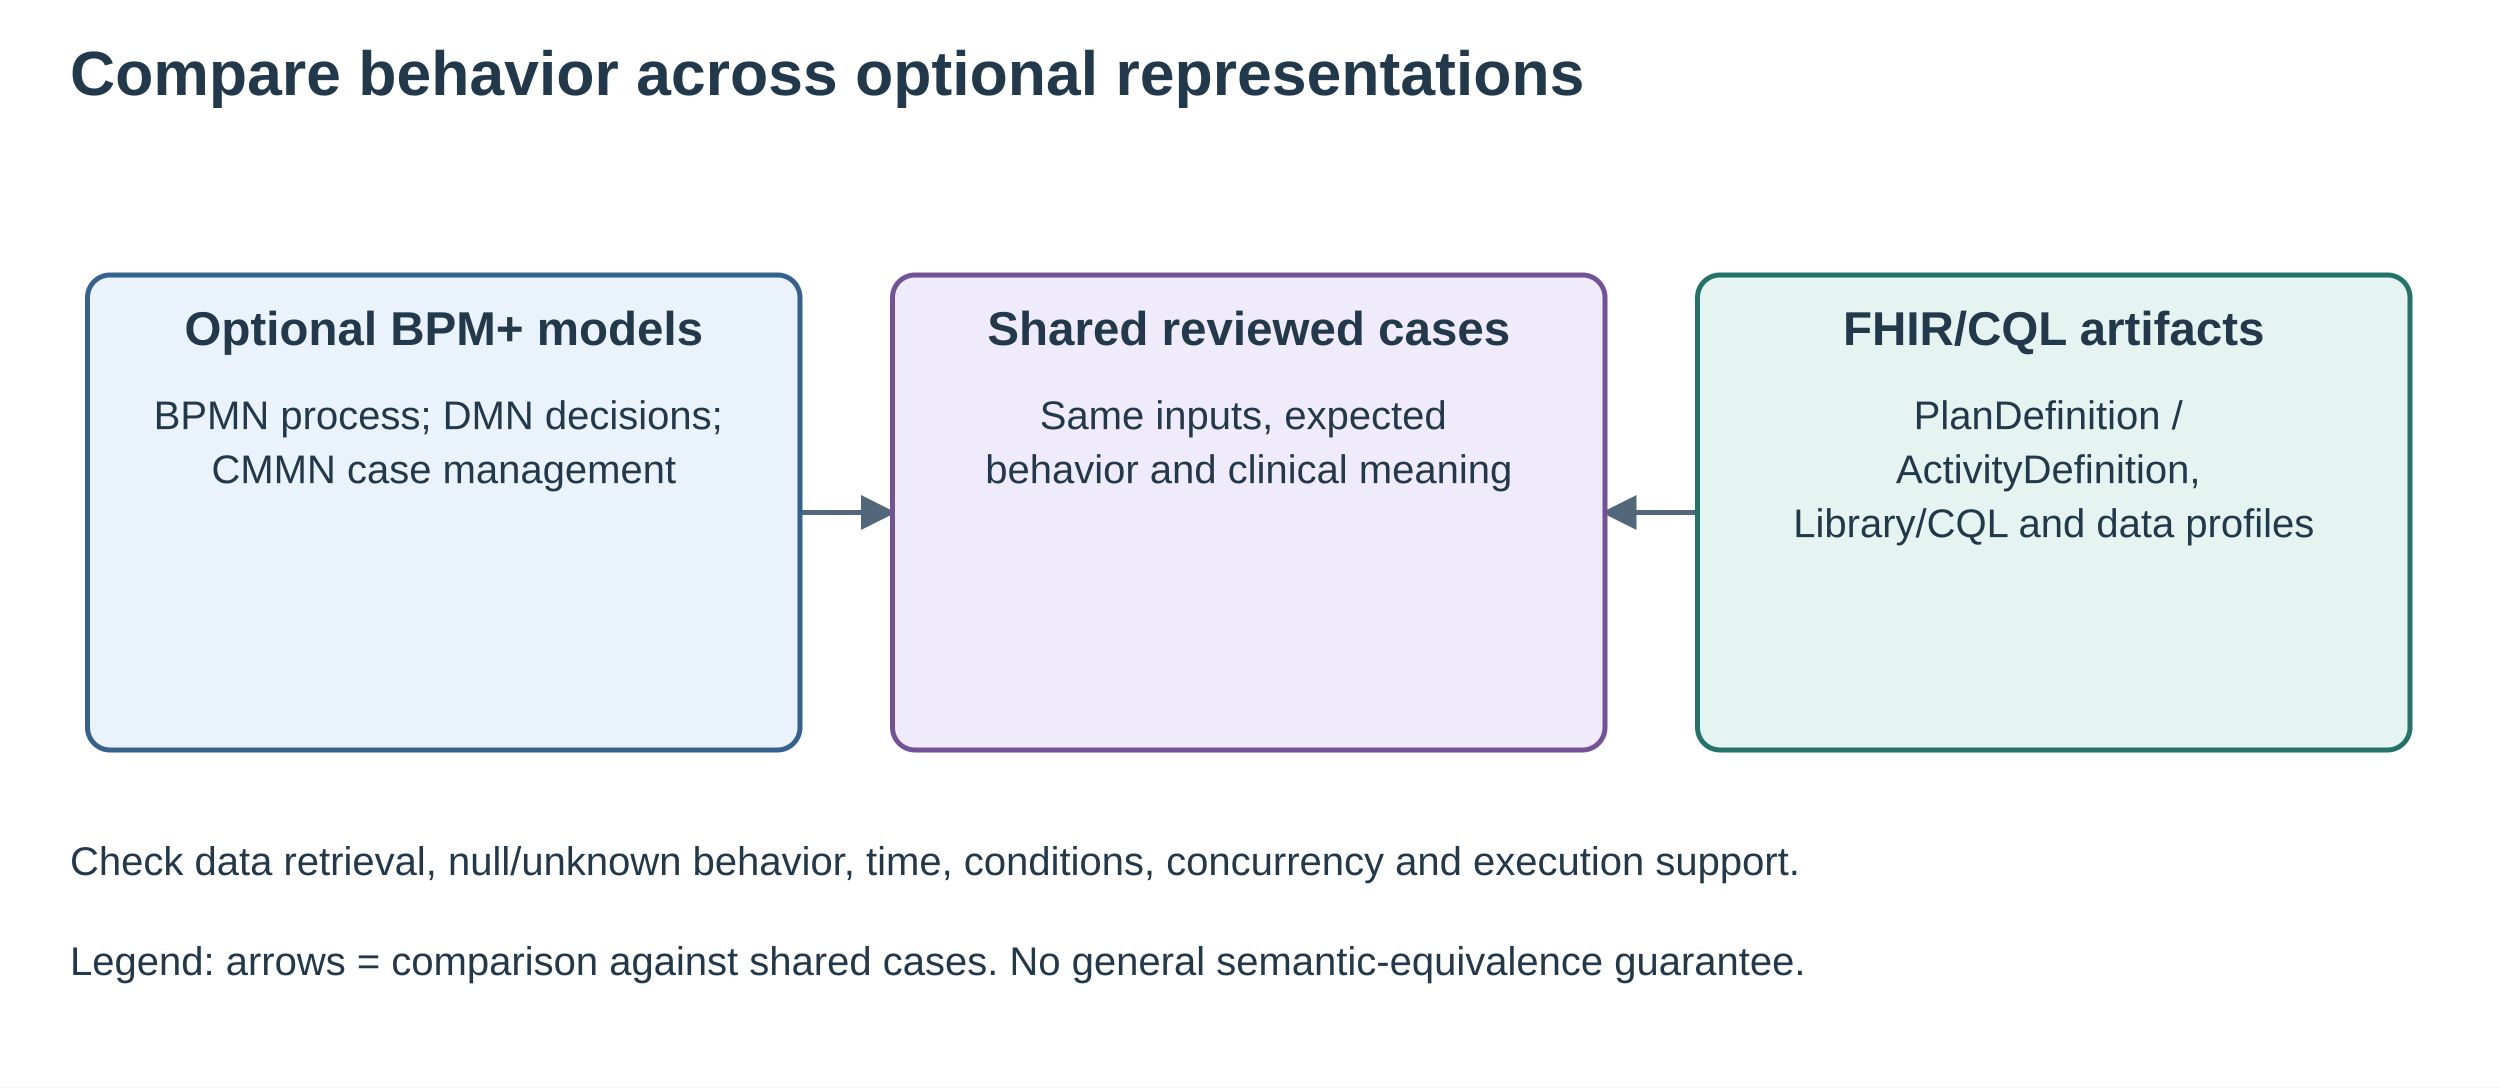
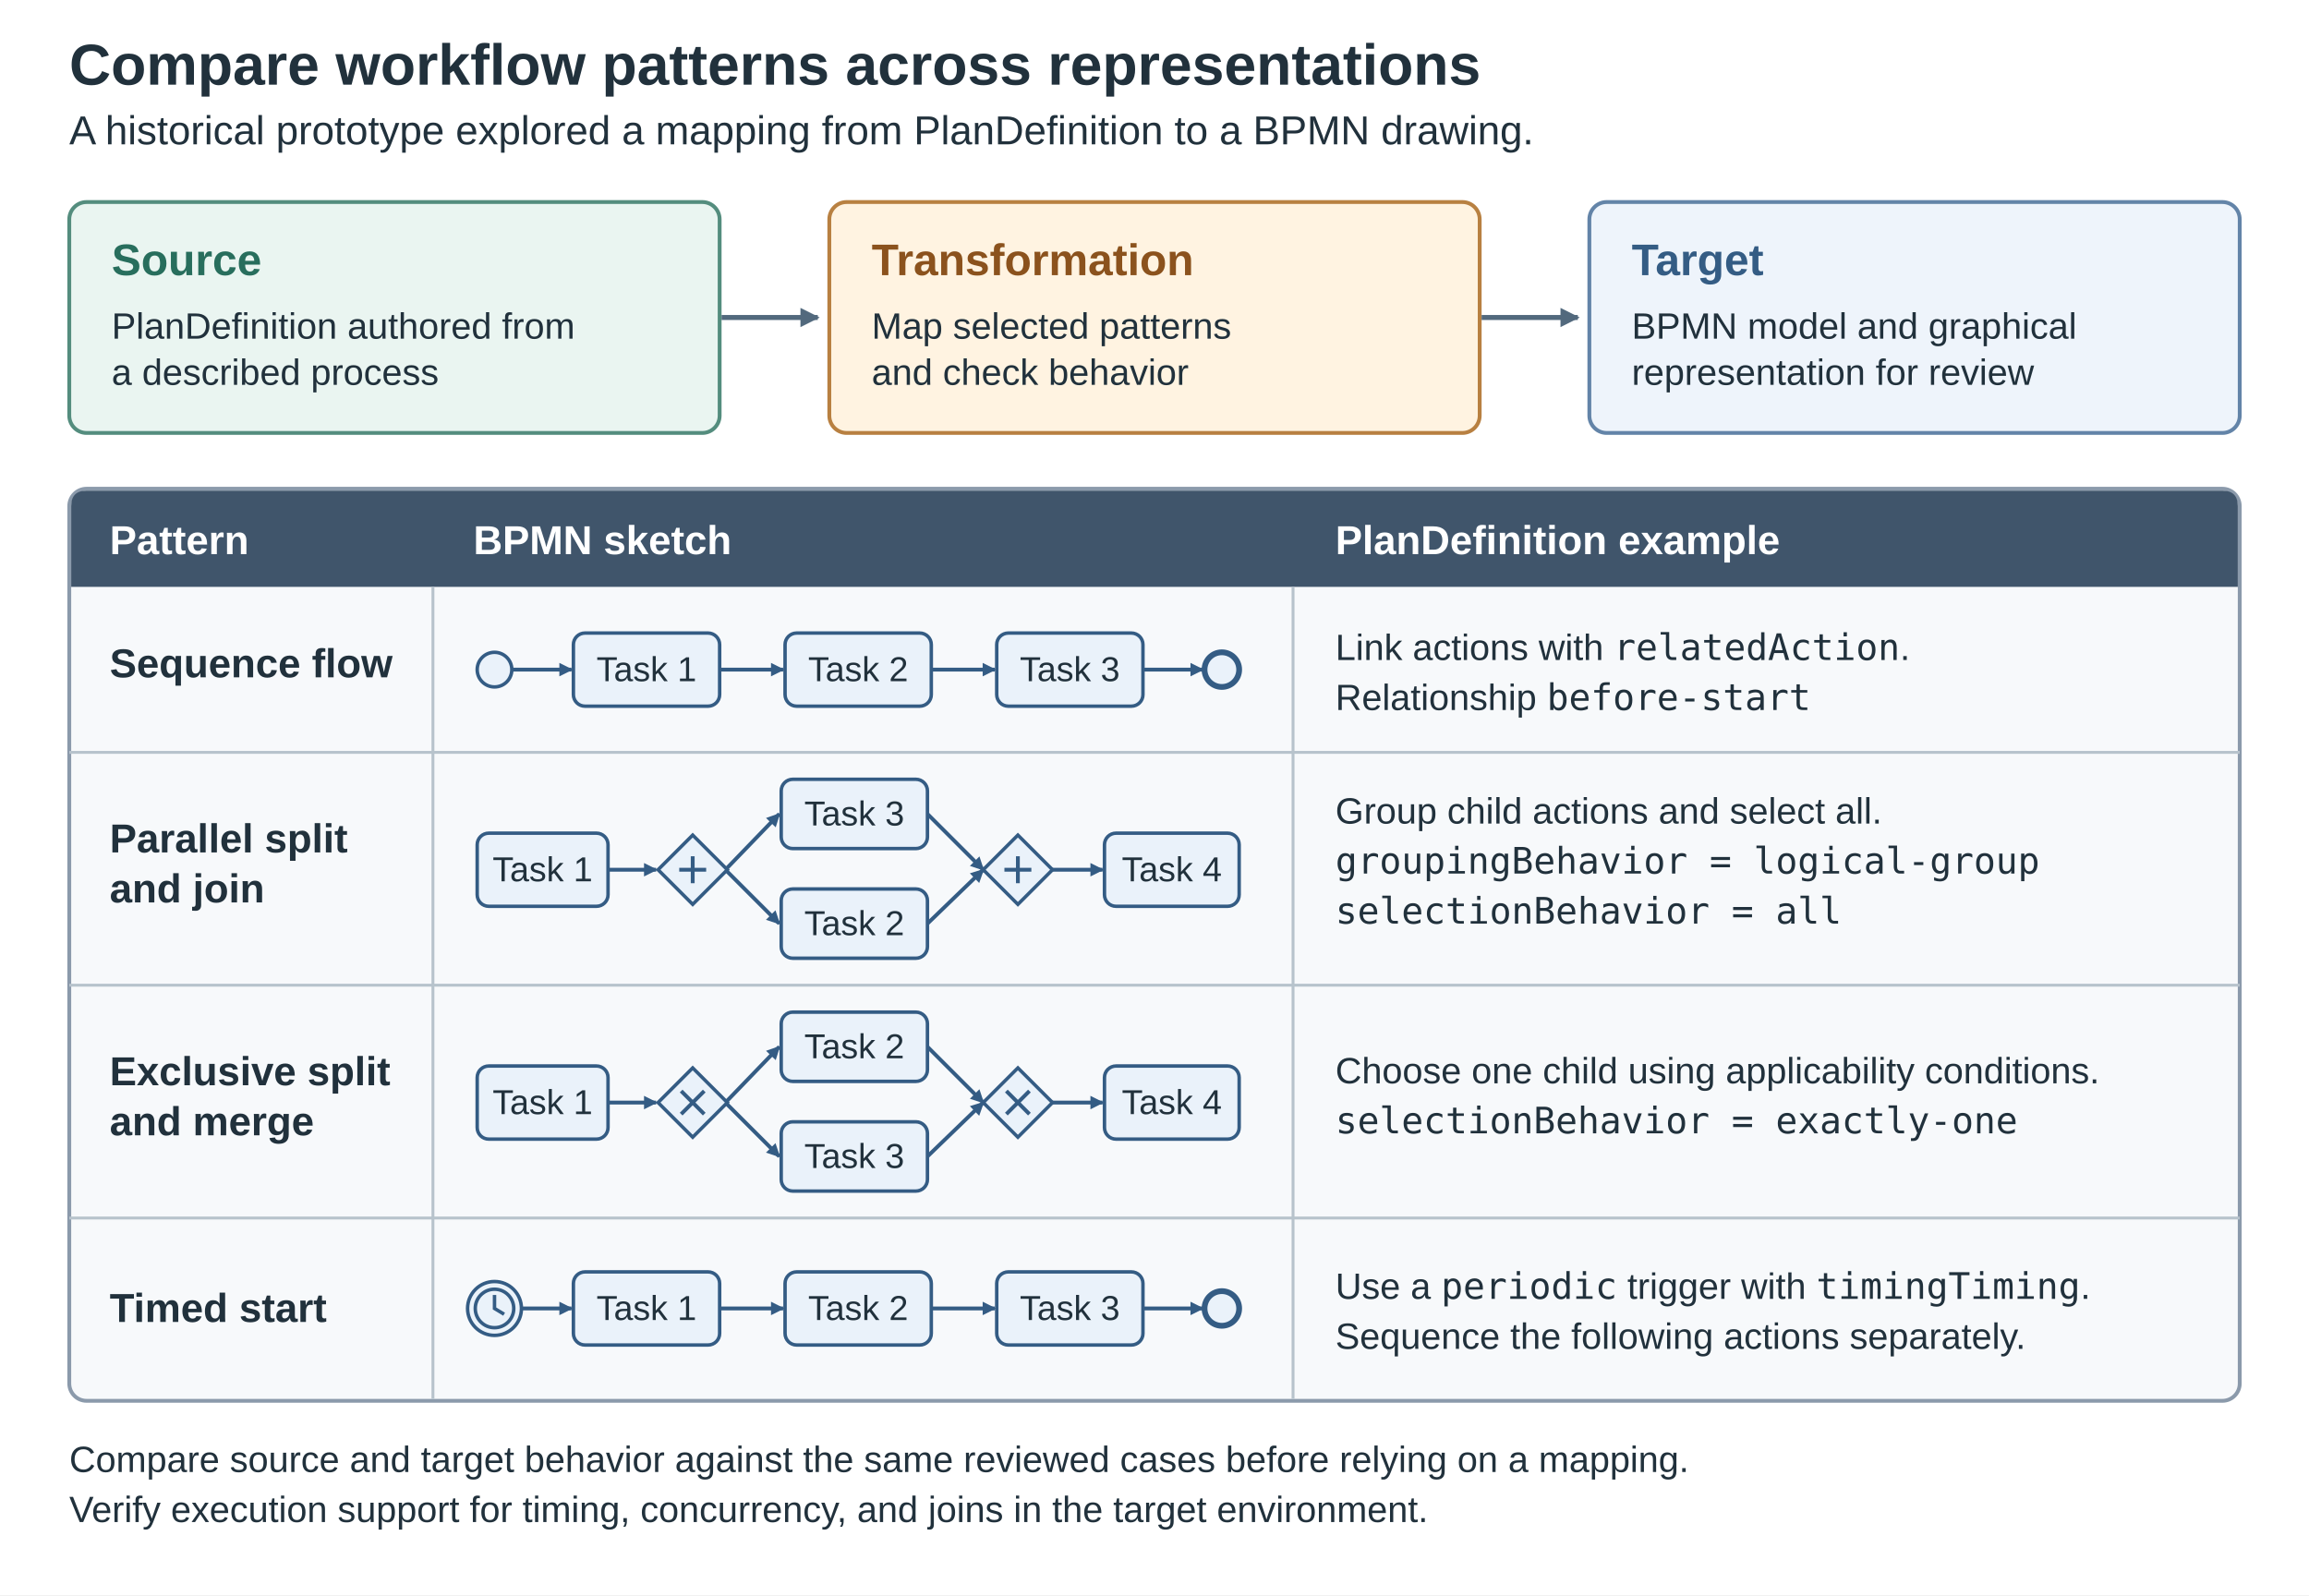
- <svg xmlns="http://www.w3.org/2000/svg" width="1000" height="435" viewBox="0 0 1000 435" role="img" aria-labelledby="title description">
+ <svg xmlns="http://www.w3.org/2000/svg" viewBox="0 0 1200 829" role="img" aria-labelledby="title description">
  <defs>
-     <marker id="arrow" viewBox="0 0 10 10" refX="9" refY="5" markerWidth="7" markerHeight="7" orient="auto-start-reverse">
-       <path d="M 0 0 L 10 5 L 0 10 z" fill="#52687a" />
+     <marker id="arrow" viewBox="0 0 10 10" refX="9" refY="5" markerWidth="10" markerHeight="10" markerUnits="userSpaceOnUse" orient="auto">
+       <path d="M0 0L10 5L0 10Z" fill="#52697d" />
+     </marker>
+     <marker id="mini-arrow" viewBox="0 0 10 10" refX="9" refY="5" markerWidth="7" markerHeight="7" markerUnits="userSpaceOnUse" orient="auto">
+       <path d="M0 0L10 5L0 10Z" fill="#345c84" />
    </marker>
  </defs>
-   <rect width="100%" height="100%" fill="#fff" />
-   <g font-family="Arial, Helvetica, sans-serif">
-     <text x="28" y="38" font-size="25" font-weight="700" text-anchor="start" fill="#22384b">
-       <tspan x="28" dy="0">Compare behavior across optional representations</tspan>
-     </text>
-     <polyline points="320,205.0 357,205.0" fill="none" stroke="#52687a" stroke-width="2" stroke-linejoin="round" marker-end="url(#arrow)" />
-     <polyline points="679,205.0 642,205.0" fill="none" stroke="#52687a" stroke-width="2" stroke-linejoin="round" marker-end="url(#arrow)" />
-     <rect x="35" y="110" width="285" height="190" rx="9" fill="#eaf2fb" stroke="#35618e" stroke-width="2" />
-     <text x="177.5" y="138" font-size="19" font-weight="700" text-anchor="middle" fill="#22384b">
-       <tspan x="177.5" dy="0">Optional BPM+ models</tspan>
-     </text>
-     <text x="177.5" y="171.65" font-size="16" font-weight="400" text-anchor="middle" fill="#22384b">
-       <tspan x="177.5" dy="0">BPMN process; DMN decisions;</tspan>
-       <tspan x="177.5" dy="21.6">CMMN case management</tspan>
-     </text>
-     <rect x="357" y="110" width="285" height="190" rx="9" fill="#f0ebfa" stroke="#735397" stroke-width="2" />
-     <text x="499.5" y="138" font-size="19" font-weight="700" text-anchor="middle" fill="#22384b">
-       <tspan x="499.5" dy="0">Shared reviewed cases</tspan>
-     </text>
-     <text x="499.5" y="171.65" font-size="16" font-weight="400" text-anchor="middle" fill="#22384b">
-       <tspan x="499.5" dy="0">Same inputs, expected</tspan>
-       <tspan x="499.5" dy="21.6">behavior and clinical meaning</tspan>
-     </text>
-     <rect x="679" y="110" width="285" height="190" rx="9" fill="#e6f4f1" stroke="#247268" stroke-width="2" />
-     <text x="821.5" y="138" font-size="19" font-weight="700" text-anchor="middle" fill="#22384b">
-       <tspan x="821.5" dy="0">FHIR/CQL artifacts</tspan>
-     </text>
-     <text x="821.5" y="171.65" font-size="16" font-weight="400" text-anchor="middle" fill="#22384b">
-       <tspan x="821.5" dy="0">PlanDefinition /</tspan>
-       <tspan x="821.5" dy="21.6">ActivityDefinition,</tspan>
-       <tspan x="821.5" dy="21.6">Library/CQL and data profiles</tspan>
-     </text>
-     <text x="28" y="350" font-size="16" font-weight="400" text-anchor="start" fill="#22384b">
-       <tspan x="28" dy="0">Check data retrieval, null/unknown behavior, time, conditions, concurrency and execution support.</tspan>
-     </text>
-     <text x="28" y="390" font-size="16" font-weight="400" text-anchor="start" fill="#22384b">
-       <tspan x="28" dy="0">Legend: arrows = comparison against shared cases. No general semantic-equivalence guarantee.</tspan>
-     </text>
+   <rect width="1200" height="829" fill="#fff" />
+   <g font-family="Arial, Helvetica, sans-serif" fill="#21313c">
+     <g id="heading">
+       <text x="36" y="44" font-size="30" font-weight="700">Compare workflow patterns across representations</text>
+       <text x="36" y="75" font-size="21">A historical prototype explored a mapping from PlanDefinition to a BPMN drawing.</text>
+     </g>
+     <g id="source-transform-target">
+       <rect x="36" y="105" width="338" height="120" rx="9" fill="#eaf5f1" stroke="#548d7e" stroke-width="2" />
+       <rect x="431" y="105" width="338" height="120" rx="9" fill="#fff3e1" stroke="#b88041" stroke-width="2" />
+       <rect x="826" y="105" width="338" height="120" rx="9" fill="#eef4fb" stroke="#6384a8" stroke-width="2" />
+       <g fill="none" stroke="#52697d" stroke-width="2.6" marker-end="url(#arrow)">
+         <path d="M375 165H425" />
+         <path d="M770 165H820" />
+       </g>
+       <g font-size="23" font-weight="700">
+         <text x="58" y="143" fill="#286e5d">Source</text>
+         <text x="453" y="143" fill="#8b521d">Transformation</text>
+         <text x="848" y="143" fill="#345c84">Target</text>
+       </g>
+       <g font-size="19">
+         <text x="58" y="176">
+           <tspan x="58">PlanDefinition authored from</tspan>
+           <tspan x="58" dy="24">a described process</tspan>
+         </text>
+         <text x="453" y="176">
+           <tspan x="453">Map selected patterns</tspan>
+           <tspan x="453" dy="24">and check behavior</tspan>
+         </text>
+         <text x="848" y="176">
+           <tspan x="848">BPMN model and graphical</tspan>
+           <tspan x="848" dy="24">representation for review</tspan>
+         </text>
+       </g>
+     </g>
+     <g id="pattern-comparison">
+       <rect x="36" y="254" width="1128" height="474" rx="9" fill="#f7f9fb" stroke="#8b9aab" stroke-width="2" />
+       <path d="M45 255H1155Q1163 255 1163 263V305H37V263Q37 255 45 255Z" fill="#40556b" />
+       <path d="M225 305V727M672 305V727M36 391H1164M36 512H1164M36 633H1164" fill="none" stroke="#b7c3cc" stroke-width="1.5" />
+       <g id="column-headings" font-size="21" font-weight="700" fill="#fff">
+         <text x="57" y="288">Pattern</text>
+         <text x="246" y="288">BPMN sketch</text>
+         <text x="694" y="288">PlanDefinition example</text>
+       </g>
+       <g id="sequence-flow">
+         <text x="57" y="352" font-size="21" font-weight="700">Sequence flow</text>
+         <g stroke="#345c84" stroke-width="2" fill="none" marker-end="url(#mini-arrow)">
+           <path d="M266 348H297" />
+           <path d="M374 348H407" />
+           <path d="M484 348H517" />
+           <path d="M594 348H625" />
+         </g>
+         <g fill="#eaf2fa" stroke="#345c84" stroke-width="1.8">
+           <circle cx="257" cy="348" r="9" />
+           <rect x="298" y="329" width="76" height="38" rx="6" />
+           <rect x="408" y="329" width="76" height="38" rx="6" />
+           <rect x="518" y="329" width="76" height="38" rx="6" />
+           <circle cx="635" cy="348" r="9" stroke-width="3" />
+         </g>
+         <g font-size="18" text-anchor="middle">
+           <text x="336" y="354">Task 1</text>
+           <text x="446" y="354">Task 2</text>
+           <text x="556" y="354">Task 3</text>
+         </g>
+         <text x="694" y="343" font-size="19">Link actions with <tspan font-family="monospace">relatedAction</tspan>.</text>
+         <text x="694" y="369" font-size="19">Relationship <tspan font-family="monospace">before-start</tspan>
+         </text>
+       </g>
+       <g id="parallel-split">
+         <text x="57" y="443" font-size="21" font-weight="700">
+           <tspan x="57">Parallel split</tspan>
+           <tspan x="57" dy="26">and join</tspan>
+         </text>
+         <g stroke="#345c84" stroke-width="2" fill="none" marker-end="url(#mini-arrow)">
+           <path d="M316 452H341" />
+           <path d="M377 452L405 423" />
+           <path d="M377 452L405 480" />
+           <path d="M482 423L511 452" />
+           <path d="M482 480L511 452" />
+           <path d="M546 452H573" />
+         </g>
+         <g fill="#eaf2fa" stroke="#345c84" stroke-width="1.8">
+           <rect x="248" y="433" width="68" height="38" rx="6" />
+           <path d="M360 434L378 452L360 470L342 452Z" />
+           <rect x="406" y="405" width="76" height="36" rx="6" />
+           <rect x="406" y="462" width="76" height="36" rx="6" />
+           <path d="M529 434L547 452L529 470L511 452Z" />
+           <rect x="574" y="433" width="70" height="38" rx="6" />
+         </g>
+         <path d="M353 452H367M360 445V459M522 452H536M529 445V459" fill="none" stroke="#345c84" stroke-width="2" />
+         <g font-size="18" text-anchor="middle">
+           <text x="282" y="458">Task 1</text>
+           <text x="444" y="429">Task 3</text>
+           <text x="444" y="486">Task 2</text>
+           <text x="609" y="458">Task 4</text>
+         </g>
+         <text x="694" y="428" font-size="19">Group child actions and select all.</text>
+         <text x="694" y="454" font-size="19" font-family="monospace">groupingBehavior = logical-group</text>
+         <text x="694" y="480" font-size="19" font-family="monospace">selectionBehavior = all</text>
+       </g>
+       <g id="exclusive-split">
+         <text x="57" y="564" font-size="21" font-weight="700">
+           <tspan x="57">Exclusive split</tspan>
+           <tspan x="57" dy="26">and merge</tspan>
+         </text>
+         <g stroke="#345c84" stroke-width="2" fill="none" marker-end="url(#mini-arrow)">
+           <path d="M316 573H341" />
+           <path d="M377 573L405 544" />
+           <path d="M377 573L405 601" />
+           <path d="M482 544L511 573" />
+           <path d="M482 601L511 573" />
+           <path d="M546 573H573" />
+         </g>
+         <g fill="#eaf2fa" stroke="#345c84" stroke-width="1.8">
+           <rect x="248" y="554" width="68" height="38" rx="6" />
+           <path d="M360 555L378 573L360 591L342 573Z" />
+           <rect x="406" y="526" width="76" height="36" rx="6" />
+           <rect x="406" y="583" width="76" height="36" rx="6" />
+           <path d="M529 555L547 573L529 591L511 573Z" />
+           <rect x="574" y="554" width="70" height="38" rx="6" />
+         </g>
+         <path d="M354 567L366 579M366 567L354 579M523 567L535 579M535 567L523 579" fill="none" stroke="#345c84" stroke-width="2" />
+         <g font-size="18" text-anchor="middle">
+           <text x="282" y="579">Task 1</text>
+           <text x="444" y="550">Task 2</text>
+           <text x="444" y="607">Task 3</text>
+           <text x="609" y="579">Task 4</text>
+         </g>
+         <text x="694" y="563" font-size="19">Choose one child using applicability conditions.</text>
+         <text x="694" y="589" font-size="19" font-family="monospace">selectionBehavior = exactly-one</text>
+       </g>
+       <g id="timed-start">
+         <text x="57" y="687" font-size="21" font-weight="700">Timed start</text>
+         <g stroke="#345c84" stroke-width="2" fill="none" marker-end="url(#mini-arrow)">
+           <path d="M271 680H297" />
+           <path d="M374 680H407" />
+           <path d="M484 680H517" />
+           <path d="M594 680H625" />
+         </g>
+         <g fill="#eaf2fa" stroke="#345c84" stroke-width="1.8">
+           <circle cx="257" cy="680" r="14" />
+           <circle cx="257" cy="680" r="10" />
+           <path d="M257 673V680L262 683" fill="none" />
+           <rect x="298" y="661" width="76" height="38" rx="6" />
+           <rect x="408" y="661" width="76" height="38" rx="6" />
+           <rect x="518" y="661" width="76" height="38" rx="6" />
+           <circle cx="635" cy="680" r="9" stroke-width="3" />
+         </g>
+         <g font-size="18" text-anchor="middle">
+           <text x="336" y="686">Task 1</text>
+           <text x="446" y="686">Task 2</text>
+           <text x="556" y="686">Task 3</text>
+         </g>
+         <text x="694" y="675" font-size="19">Use a <tspan font-family="monospace">periodic</tspan> trigger with <tspan font-family="monospace">timingTiming</tspan>.</text>
+         <text x="694" y="701" font-size="19">Sequence the following actions separately.</text>
+       </g>
+     </g>
+     <g id="review-guidance">
+       <text x="36" y="765" font-size="19">Compare source and target behavior against the same reviewed cases before relying on a mapping.</text>
+       <text x="36" y="791" font-size="19">Verify execution support for timing, concurrency, and joins in the target environment.</text>
+     </g>
  </g>
</svg>
